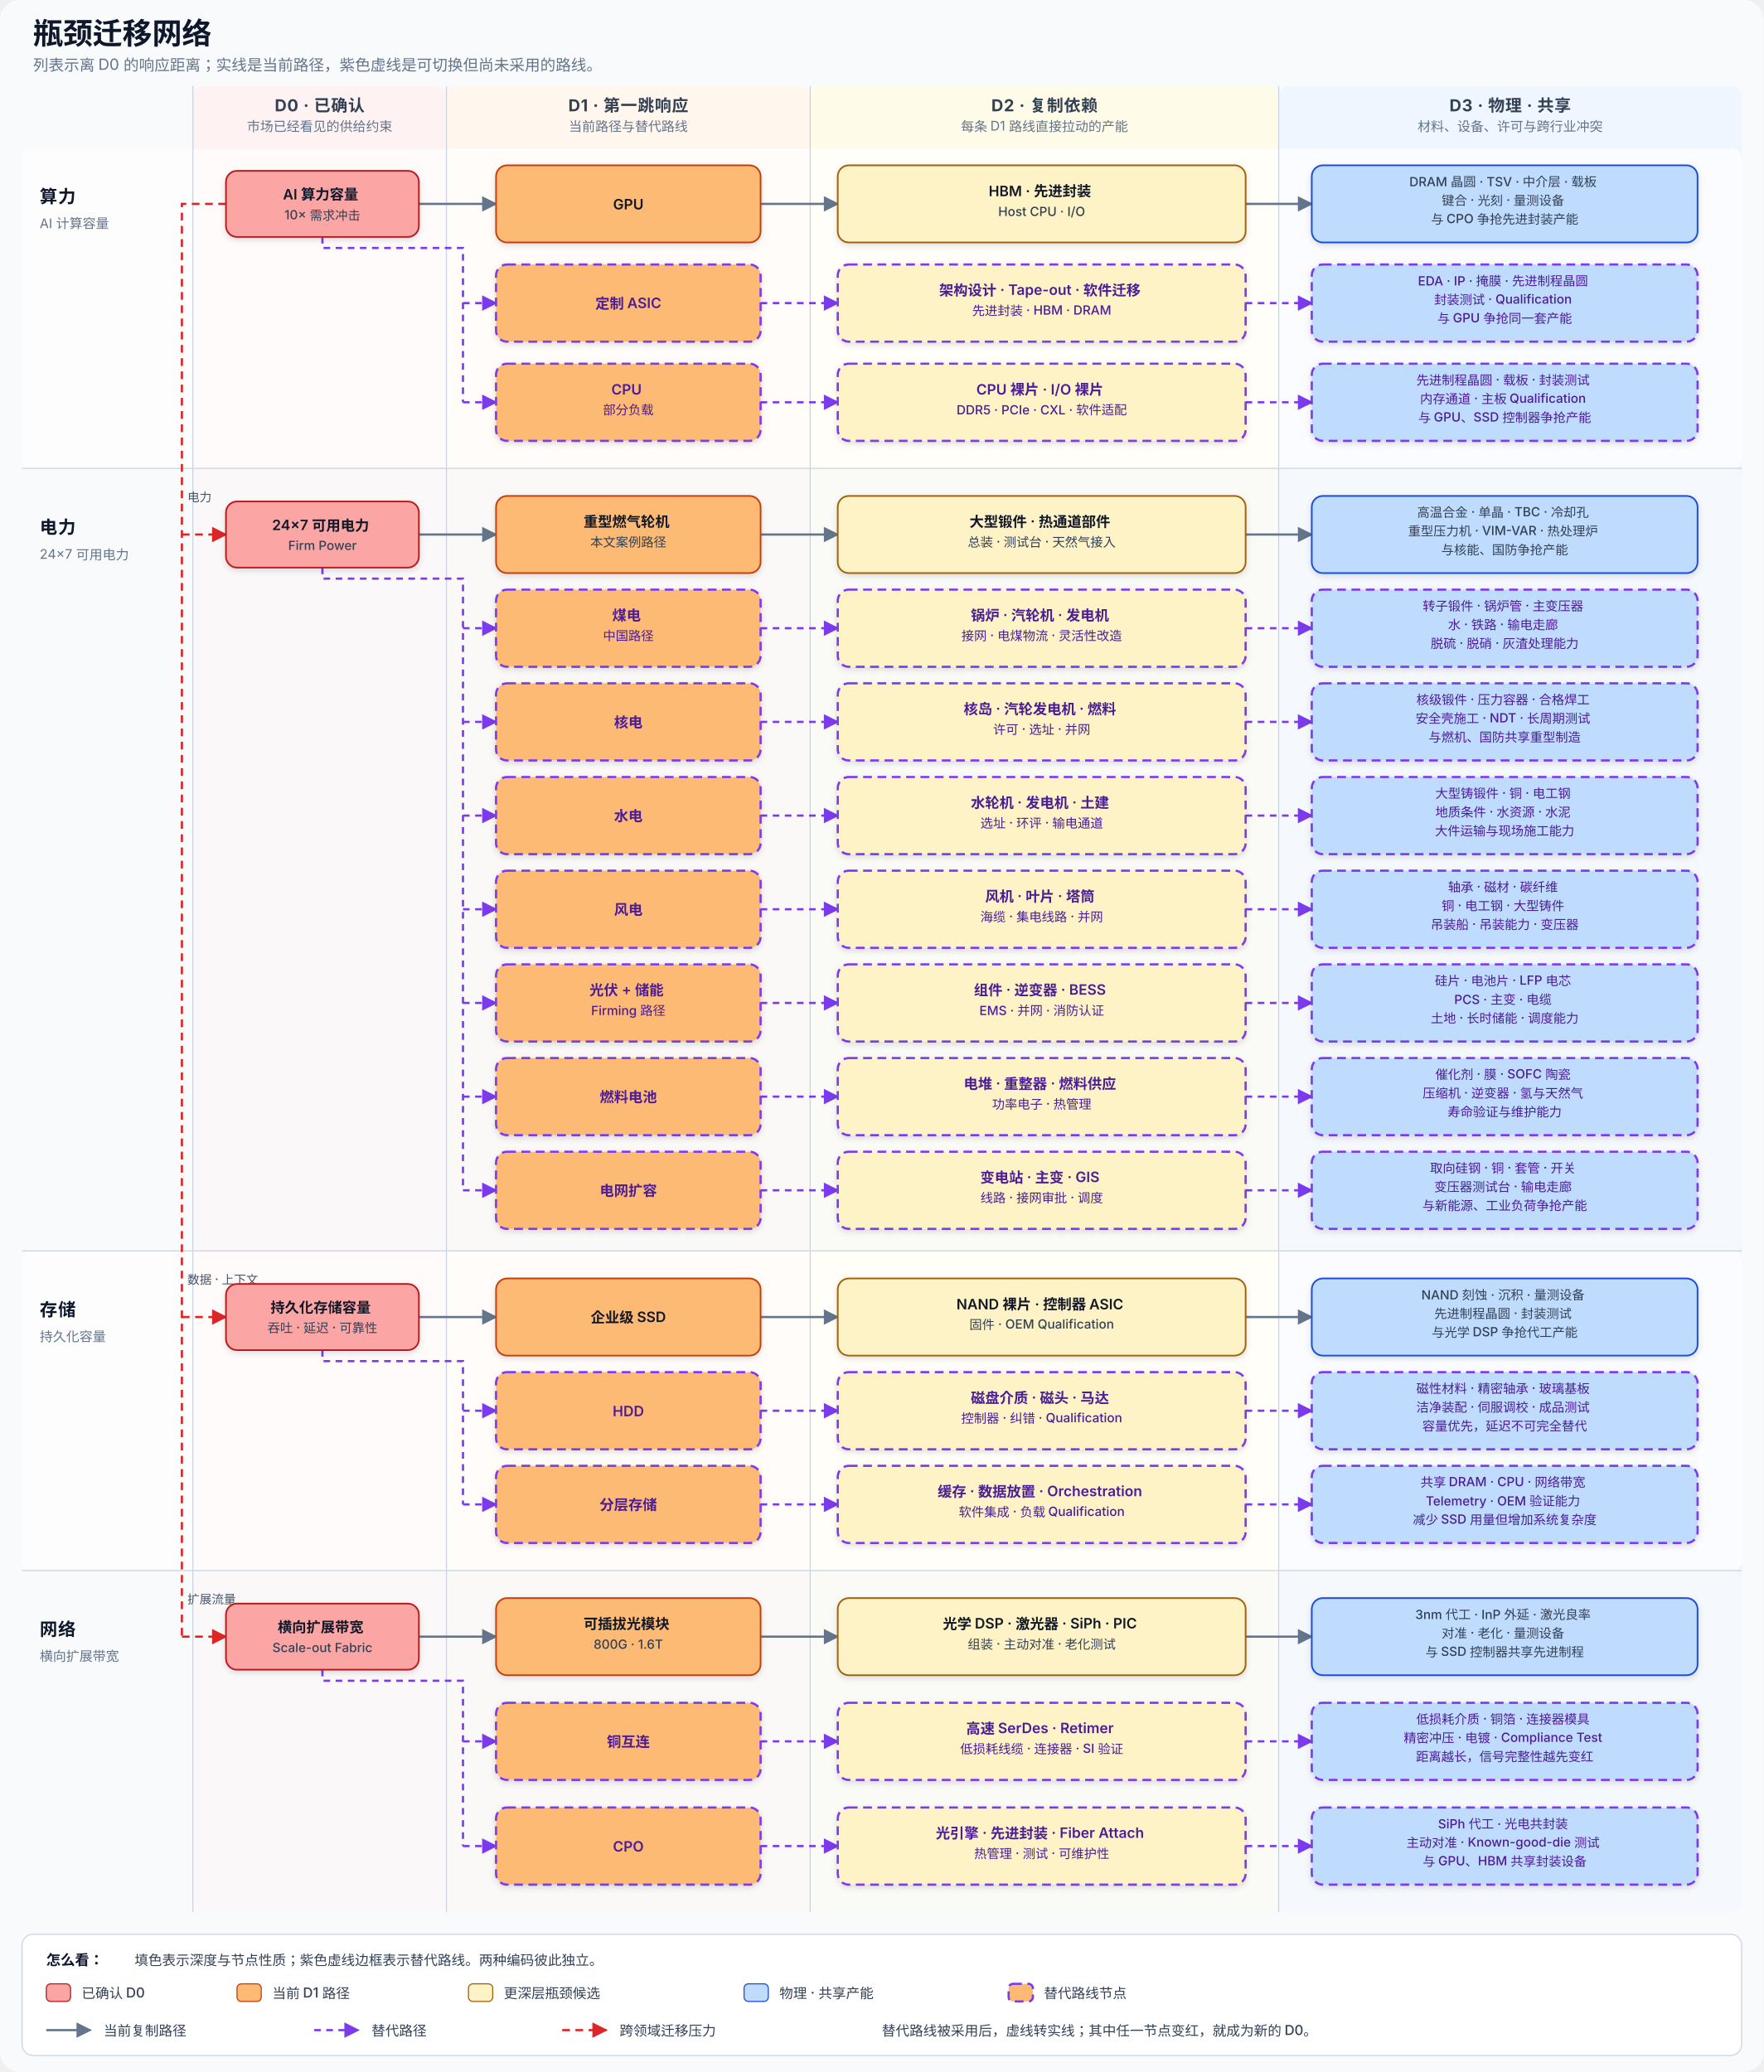
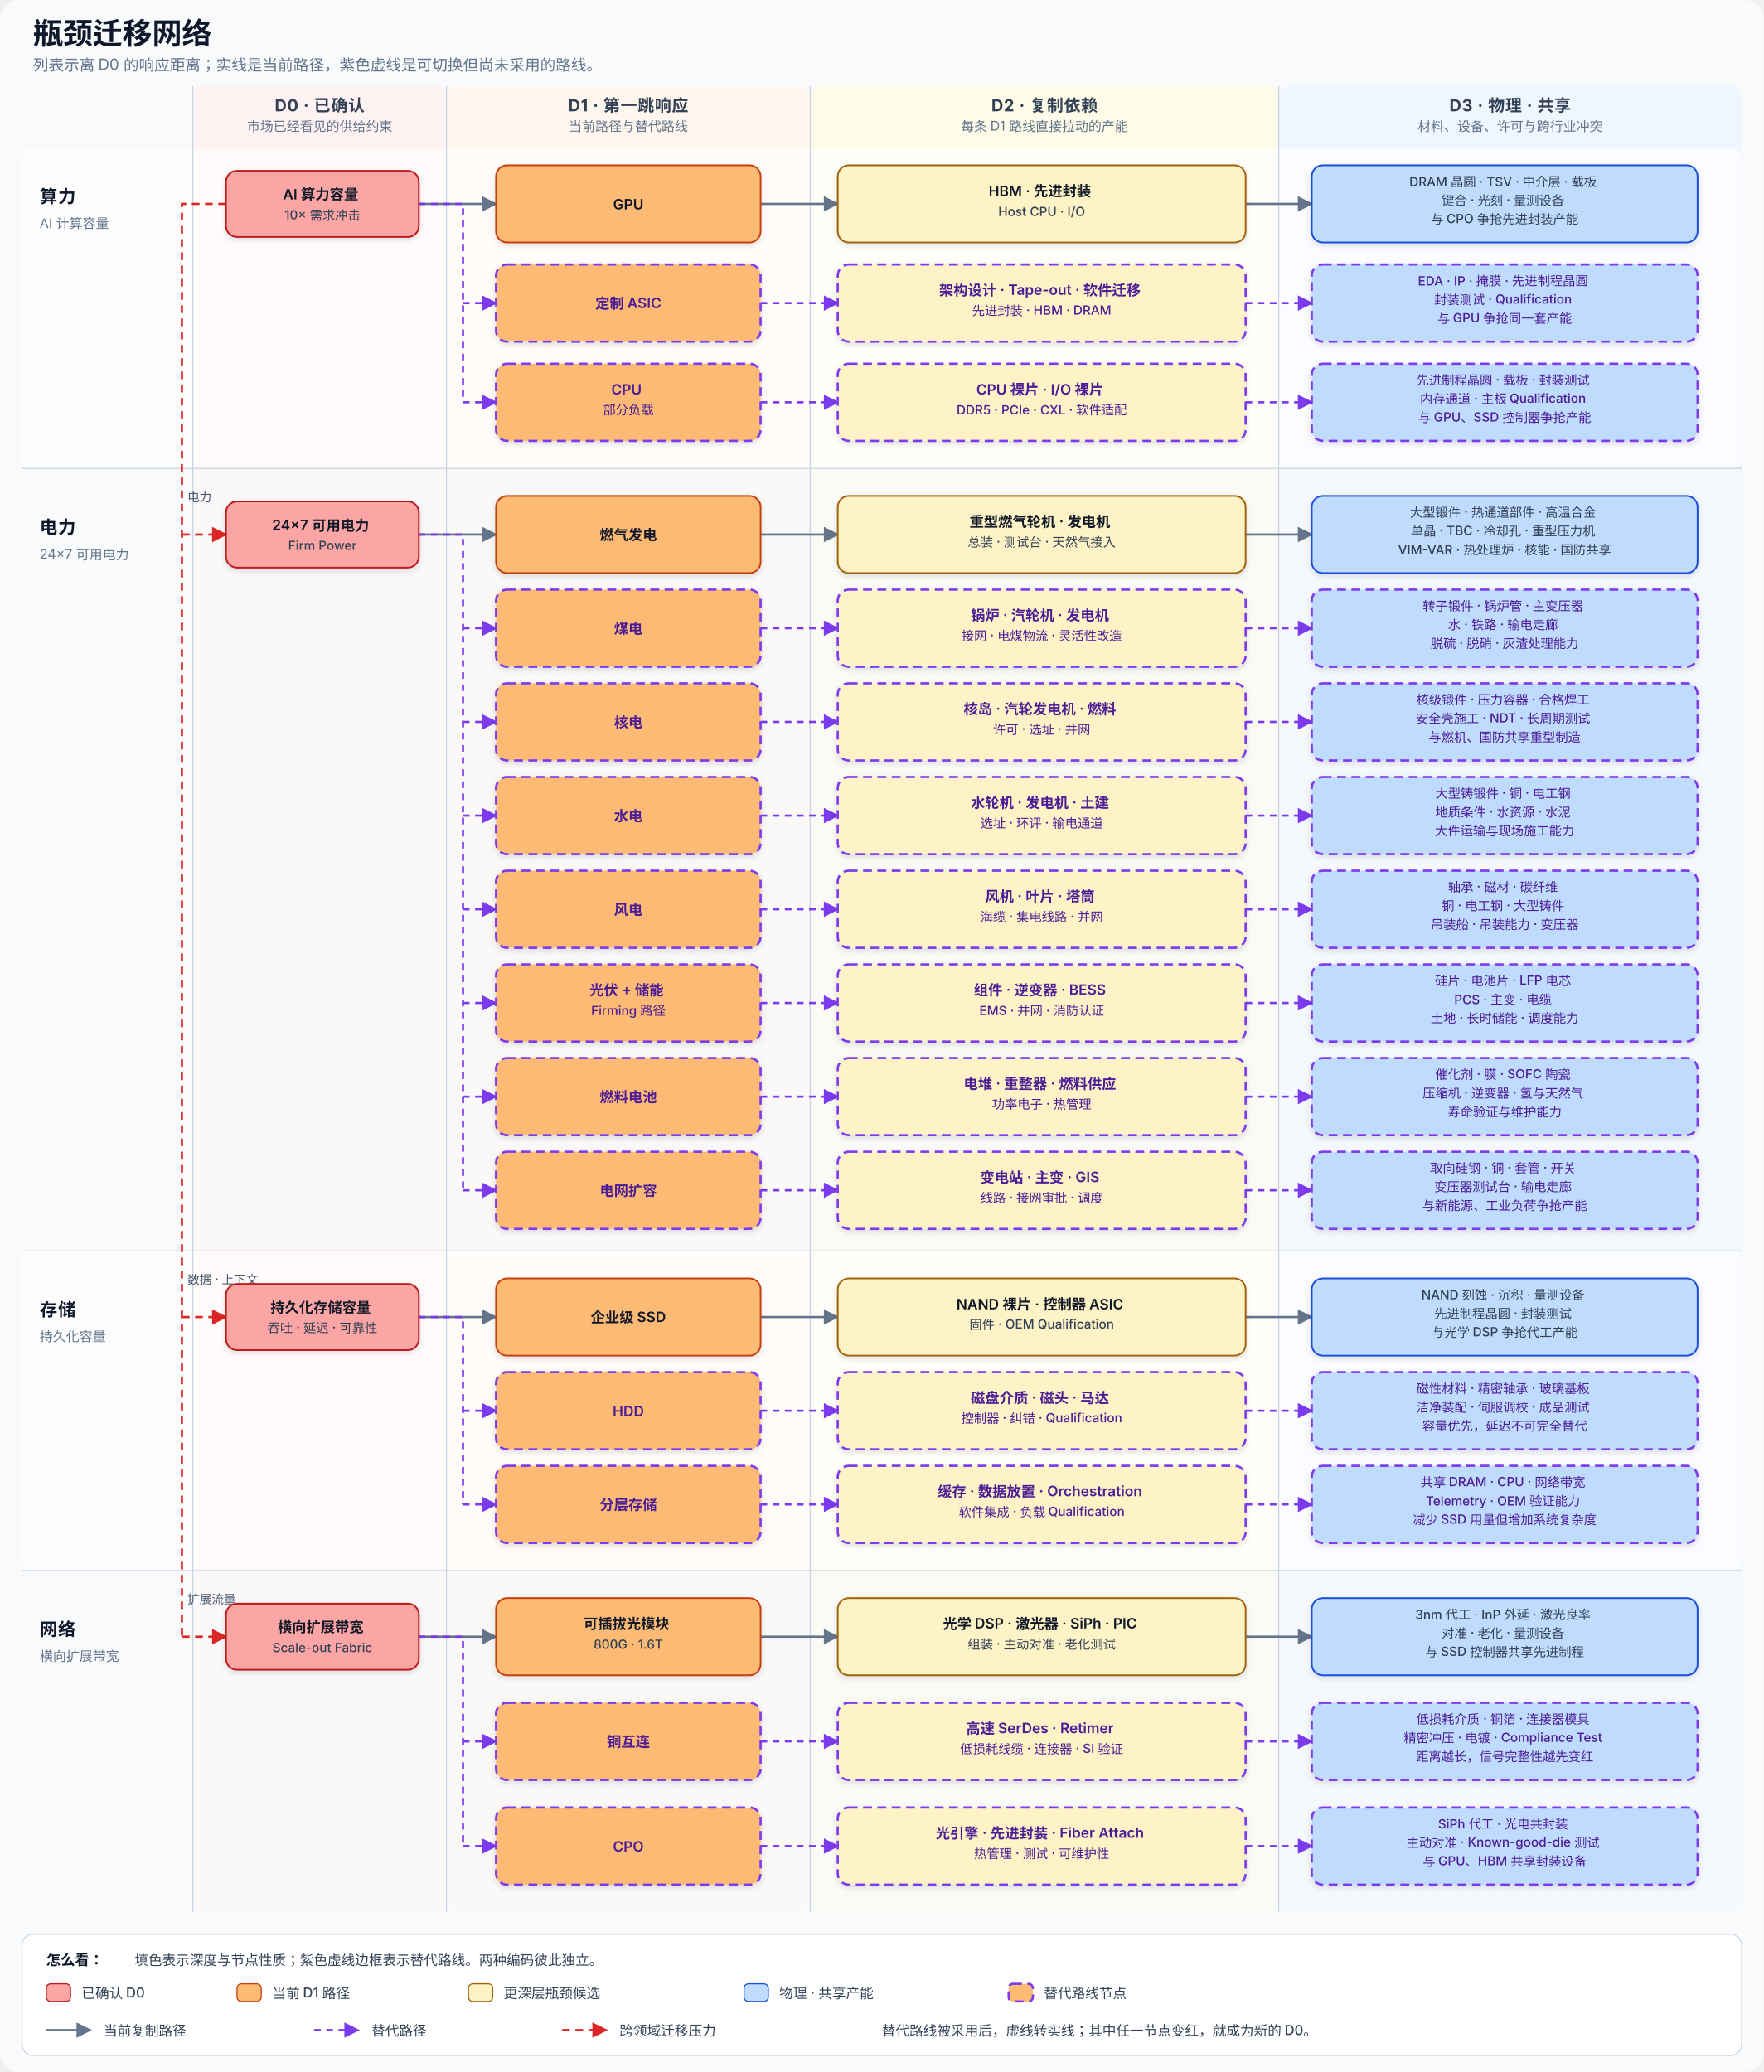
<svg xmlns="http://www.w3.org/2000/svg" width="1600" height="1880" viewBox="0 0 1600 1880" role="img" aria-labelledby="title desc">
  <defs>
    <filter id="shadow" x="-20%" y="-20%" width="140%" height="140%">
      <feDropShadow dx="0" dy="2" stdDeviation="3" flood-color="#0f172a" flood-opacity="0.13" />
    </filter>
    <marker id="arrow" viewBox="0 0 10 10" refX="9" refY="5" markerWidth="7" markerHeight="7" orient="auto-start-reverse">
      <path d="M0 0L10 5L0 10Z" fill="#64748b" />
    </marker>
    <marker id="arrow-purple" viewBox="0 0 10 10" refX="9" refY="5" markerWidth="7" markerHeight="7" orient="auto-start-reverse">
      <path d="M0 0L10 5L0 10Z" fill="#7c3aed" />
    </marker>
    <marker id="arrow-red" viewBox="0 0 10 10" refX="9" refY="5" markerWidth="7" markerHeight="7" orient="auto-start-reverse">
      <path d="M0 0L10 5L0 10Z" fill="#dc2626" />
    </marker>
    <style>
      .canvas { fill: #f8fafc; }
      .lane-a { fill: #ffffff; }
      .lane-b { fill: #f8fafc; }
      .grid { stroke: #cbd5e1; stroke-width: 1; }
      .depth-0 { fill: #fef2f2; }
      .depth-1 { fill: #fff7ed; }
      .depth-2 { fill: #fefce8; }
      .depth-3 { fill: #eff6ff; }
      .title { font: 700 27px -apple-system, BlinkMacSystemFont, "Segoe UI", sans-serif; fill: #0f172a; }
      .subtitle { font: 400 14px -apple-system, BlinkMacSystemFont, "Segoe UI", sans-serif; fill: #64748b; }
      .depth-label { font: 700 15px -apple-system, BlinkMacSystemFont, "Segoe UI", sans-serif; fill: #334155; letter-spacing: .5px; }
      .depth-note { font: 400 12px -apple-system, BlinkMacSystemFont, "Segoe UI", sans-serif; fill: #64748b; }
      .lane-label { font: 700 16px -apple-system, BlinkMacSystemFont, "Segoe UI", sans-serif; fill: #0f172a; letter-spacing: .7px; }
      .lane-note { font: 400 12px -apple-system, BlinkMacSystemFont, "Segoe UI", sans-serif; fill: #64748b; }
      .node { stroke-width: 1.5; rx: 10; filter: url(#shadow); }
      .confirmed { fill: #fca5a5; stroke: #b91c1c; }
      .direct { fill: #fdba74; stroke: #c2410c; }
      .candidate { fill: #fef3c7; stroke: #a16207; }
      .shared { fill: #bfdbfe; stroke: #1d4ed8; }
      .alt { stroke: #7c3aed; stroke-width: 2; stroke-dasharray: 8 5; }
      .node-text { font: 600 13px -apple-system, BlinkMacSystemFont, "Segoe UI", sans-serif; fill: #111827; text-anchor: middle; }
      .node-small { font: 500 11.5px -apple-system, BlinkMacSystemFont, "Segoe UI", sans-serif; fill: #334155; text-anchor: middle; }
      .alt-text { fill: #4c1d95; }
      .edge { fill: none; stroke: #64748b; stroke-width: 2; marker-end: url(#arrow); }
      .alt-edge { fill: none; stroke: #7c3aed; stroke-width: 2; stroke-dasharray: 6 5; marker-end: url(#arrow-purple); }
      .alt-trunk { fill: none; stroke: #7c3aed; stroke-width: 2; stroke-dasharray: 6 5; }
      .pressure { fill: none; stroke: #dc2626; stroke-width: 2; stroke-dasharray: 7 5; marker-end: url(#arrow-red); }
      .pressure-trunk { fill: none; stroke: #dc2626; stroke-width: 2; stroke-dasharray: 7 5; }
      .edge-label { font: 500 11px -apple-system, BlinkMacSystemFont, "Segoe UI", sans-serif; fill: #475569; }
      .legend { font: 500 12.5px -apple-system, BlinkMacSystemFont, "Segoe UI", sans-serif; fill: #334155; }
      .legend-strong { font: 700 13px -apple-system, BlinkMacSystemFont, "Segoe UI", sans-serif; fill: #0f172a; }
    </style>
  </defs>
  <rect class="canvas" width="1600" height="1880" rx="18" />
  <text class="title" x="30" y="40">瓶颈迁移网络</text>
  <text class="subtitle" x="30" y="64">列表示离 D0 的响应距离；实线是当前路径，紫色虚线是可切换但尚未采用的路线。</text>
  <rect class="depth-0" x="175" y="78" width="230" height="1657" rx="10" />
  <rect class="depth-1" x="405" y="78" width="330" height="1657" rx="10" />
  <rect class="depth-2" x="735" y="78" width="425" height="1657" rx="10" />
  <rect class="depth-3" x="1160" y="78" width="420" height="1657" rx="10" />
  <text class="depth-label" x="290" y="101" text-anchor="middle">D0 · 已确认</text>
  <text class="depth-note" x="290" y="119" text-anchor="middle">市场已经看见的供给约束</text>
  <text class="depth-label" x="570" y="101" text-anchor="middle">D1 · 第一跳响应</text>
  <text class="depth-note" x="570" y="119" text-anchor="middle">当前路径与替代路线</text>
  <text class="depth-label" x="947.5" y="101" text-anchor="middle">D2 · 复制依赖</text>
  <text class="depth-note" x="947.5" y="119" text-anchor="middle">每条 D1 路线直接拉动的产能</text>
  <text class="depth-label" x="1370" y="101" text-anchor="middle">D3 · 物理 · 共享</text>
  <text class="depth-note" x="1370" y="119" text-anchor="middle">材料、设备、许可与跨行业冲突</text>
  <rect class="lane-a" x="20" y="135" width="1560" height="290" rx="8" opacity=".68" />
  <rect class="lane-b" x="20" y="425" width="1560" height="710" rx="8" opacity=".68" />
  <rect class="lane-a" x="20" y="1135" width="1560" height="290" rx="8" opacity=".68" />
  <rect class="lane-b" x="20" y="1425" width="1560" height="310" rx="8" opacity=".68" />
  <line class="grid" x1="20" y1="425" x2="1580" y2="425" />
  <line class="grid" x1="20" y1="1135" x2="1580" y2="1135" />
  <line class="grid" x1="20" y1="1425" x2="1580" y2="1425" />
  <line class="grid" x1="175" y1="78" x2="175" y2="1735" />
  <line class="grid" x1="405" y1="78" x2="405" y2="1735" />
  <line class="grid" x1="735" y1="78" x2="735" y2="1735" />
  <line class="grid" x1="1160" y1="78" x2="1160" y2="1735" />
  <text class="lane-label" x="36" y="184">算力</text>
  <text class="lane-note" x="36" y="207">AI 计算容量</text>
  <text class="lane-label" x="36" y="484">电力</text>
  <text class="lane-note" x="36" y="507">24×7 可用电力</text>
  <text class="lane-label" x="36" y="1194">存储</text>
  <text class="lane-note" x="36" y="1217">持久化容量</text>
  <text class="lane-label" x="36" y="1484">网络</text>
  <text class="lane-note" x="36" y="1507">横向扩展带宽</text>
  <path class="pressure-trunk" d="M205 185H165V1485" />
  <path class="pressure" d="M165 485H205" />
  <path class="pressure" d="M165 1195H205" />
  <path class="pressure" d="M165 1485H205" />
  <text class="edge-label" x="170" y="455">电力</text>
  <text class="edge-label" x="170" y="1165">数据 · 上下文</text>
  <text class="edge-label" x="170" y="1455">扩展流量</text>
  <path class="edge" d="M380 185H450" />
-   <path class="alt-trunk" d="M292.5 215V225H420V365" />
+   <path class="alt-trunk" d="M380 185H420V365" />
  <path class="alt-edge" d="M420 275H450" />
  <path class="alt-edge" d="M420 365H450" />
  <path class="edge" d="M690 185H760" />
  <path class="edge" d="M1130 185H1190" />
  <path class="alt-edge" d="M690 275H760" />
  <path class="alt-edge" d="M1130 275H1190" />
  <path class="alt-edge" d="M690 365H760" />
  <path class="alt-edge" d="M1130 365H1190" />
  <rect class="node confirmed" x="205" y="155" width="175" height="60" />
  <text class="node-text" x="292.5" y="181">
    <tspan x="292.5">AI 算力容量</tspan>
    <tspan class="node-small" x="292.5" dy="18">10× 需求冲击</tspan>
  </text>
  <rect class="node direct" x="450" y="150" width="240" height="70" />
  <text class="node-text" x="570" y="190">GPU</text>
  <rect class="node candidate" x="760" y="150" width="370" height="70" />
  <text class="node-text" x="945" y="178">
    <tspan x="945">HBM · 先进封装</tspan>
    <tspan class="node-small" x="945" dy="18">Host CPU · I/O</tspan>
  </text>
  <rect class="node shared" x="1190" y="150" width="350" height="70" />
  <text class="node-small" x="1365" y="169">
    <tspan x="1365">DRAM 晶圆 · TSV · 中介层 · 载板</tspan>
    <tspan x="1365" dy="17">键合 · 光刻 · 量测设备</tspan>
    <tspan x="1365" dy="17">与 CPO 争抢先进封装产能</tspan>
  </text>
  <rect class="node direct alt" x="450" y="240" width="240" height="70" />
  <text class="node-text alt-text" x="570" y="280">定制 ASIC</text>
  <rect class="node candidate alt" x="760" y="240" width="370" height="70" />
  <text class="node-text alt-text" x="945" y="268">
    <tspan x="945">架构设计 · Tape-out · 软件迁移</tspan>
    <tspan class="node-small alt-text" x="945" dy="18">先进封装 · HBM · DRAM</tspan>
  </text>
  <rect class="node shared alt" x="1190" y="240" width="350" height="70" />
  <text class="node-small alt-text" x="1365" y="259">
    <tspan x="1365">EDA · IP · 掩膜 · 先进制程晶圆</tspan>
    <tspan x="1365" dy="17">封装测试 · Qualification</tspan>
    <tspan x="1365" dy="17">与 GPU 争抢同一套产能</tspan>
  </text>
  <rect class="node direct alt" x="450" y="330" width="240" height="70" />
  <text class="node-text alt-text" x="570" y="358">
    <tspan x="570">CPU</tspan>
    <tspan class="node-small alt-text" x="570" dy="18">部分负载</tspan>
  </text>
  <rect class="node candidate alt" x="760" y="330" width="370" height="70" />
  <text class="node-text alt-text" x="945" y="358">
    <tspan x="945">CPU 裸片 · I/O 裸片</tspan>
    <tspan class="node-small alt-text" x="945" dy="18">DDR5 · PCIe · CXL · 软件适配</tspan>
  </text>
  <rect class="node shared alt" x="1190" y="330" width="350" height="70" />
  <text class="node-small alt-text" x="1365" y="349">
    <tspan x="1365">先进制程晶圆 · 载板 · 封装测试</tspan>
    <tspan x="1365" dy="17">内存通道 · 主板 Qualification</tspan>
    <tspan x="1365" dy="17">与 GPU、SSD 控制器争抢产能</tspan>
  </text>
  <path class="edge" d="M380 485H450" />
-   <path class="alt-trunk" d="M292.5 515V525H420V1080" />
+   <path class="alt-trunk" d="M380 485H420V1080" />
  <path class="alt-edge" d="M420 570H450" />
  <path class="alt-edge" d="M420 655H450" />
  <path class="alt-edge" d="M420 740H450" />
  <path class="alt-edge" d="M420 825H450" />
  <path class="alt-edge" d="M420 910H450" />
  <path class="alt-edge" d="M420 995H450" />
  <path class="alt-edge" d="M420 1080H450" />
  <path class="edge" d="M690 485H760" />
  <path class="edge" d="M1130 485H1190" />
  <path class="alt-edge" d="M690 570H760" />
  <path class="alt-edge" d="M1130 570H1190" />
  <path class="alt-edge" d="M690 655H760" />
  <path class="alt-edge" d="M1130 655H1190" />
  <path class="alt-edge" d="M690 740H760" />
  <path class="alt-edge" d="M1130 740H1190" />
  <path class="alt-edge" d="M690 825H760" />
  <path class="alt-edge" d="M1130 825H1190" />
  <path class="alt-edge" d="M690 910H760" />
  <path class="alt-edge" d="M1130 910H1190" />
  <path class="alt-edge" d="M690 995H760" />
  <path class="alt-edge" d="M1130 995H1190" />
  <path class="alt-edge" d="M690 1080H760" />
  <path class="alt-edge" d="M1130 1080H1190" />
  <rect class="node confirmed" x="205" y="455" width="175" height="60" />
  <text class="node-text" x="292.5" y="481">
    <tspan x="292.5">24×7 可用电力</tspan>
    <tspan class="node-small" x="292.5" dy="18">Firm Power</tspan>
  </text>
  <rect class="node direct" x="450" y="450" width="240" height="70" />
-   <text class="node-text" x="570" y="478">
-     <tspan x="570">重型燃气轮机</tspan>
-     <tspan class="node-small" x="570" dy="18">本文案例路径</tspan>
-   </text>
+   <text class="node-text" x="570" y="490">燃气发电</text>
  <rect class="node candidate" x="760" y="450" width="370" height="70" />
  <text class="node-text" x="945" y="478">
-     <tspan x="945">大型锻件 · 热通道部件</tspan>
+     <tspan x="945">重型燃气轮机 · 发电机</tspan>
    <tspan class="node-small" x="945" dy="18">总装 · 测试台 · 天然气接入</tspan>
  </text>
  <rect class="node shared" x="1190" y="450" width="350" height="70" />
  <text class="node-small" x="1365" y="469">
-     <tspan x="1365">高温合金 · 单晶 · TBC · 冷却孔</tspan>
-     <tspan x="1365" dy="17">重型压力机 · VIM-VAR · 热处理炉</tspan>
-     <tspan x="1365" dy="17">与核能、国防争抢产能</tspan>
+     <tspan x="1365">大型锻件 · 热通道部件 · 高温合金</tspan>
+     <tspan x="1365" dy="17">单晶 · TBC · 冷却孔 · 重型压力机</tspan>
+     <tspan x="1365" dy="17">VIM-VAR · 热处理炉 · 核能 · 国防共享</tspan>
  </text>
  <rect class="node direct alt" x="450" y="535" width="240" height="70" />
-   <text class="node-text alt-text" x="570" y="563">
-     <tspan x="570">煤电</tspan>
-     <tspan class="node-small alt-text" x="570" dy="18">中国路径</tspan>
-   </text>
+   <text class="node-text alt-text" x="570" y="575">煤电</text>
  <rect class="node candidate alt" x="760" y="535" width="370" height="70" />
  <text class="node-text alt-text" x="945" y="563">
    <tspan x="945">锅炉 · 汽轮机 · 发电机</tspan>
    <tspan class="node-small alt-text" x="945" dy="18">接网 · 电煤物流 · 灵活性改造</tspan>
  </text>
  <rect class="node shared alt" x="1190" y="535" width="350" height="70" />
  <text class="node-small alt-text" x="1365" y="554">
    <tspan x="1365">转子锻件 · 锅炉管 · 主变压器</tspan>
    <tspan x="1365" dy="17">水 · 铁路 · 输电走廊</tspan>
    <tspan x="1365" dy="17">脱硫 · 脱硝 · 灰渣处理能力</tspan>
  </text>
  <rect class="node direct alt" x="450" y="620" width="240" height="70" />
  <text class="node-text alt-text" x="570" y="660">核电</text>
  <rect class="node candidate alt" x="760" y="620" width="370" height="70" />
  <text class="node-text alt-text" x="945" y="648">
    <tspan x="945">核岛 · 汽轮发电机 · 燃料</tspan>
    <tspan class="node-small alt-text" x="945" dy="18">许可 · 选址 · 并网</tspan>
  </text>
  <rect class="node shared alt" x="1190" y="620" width="350" height="70" />
  <text class="node-small alt-text" x="1365" y="639">
    <tspan x="1365">核级锻件 · 压力容器 · 合格焊工</tspan>
    <tspan x="1365" dy="17">安全壳施工 · NDT · 长周期测试</tspan>
    <tspan x="1365" dy="17">与燃机、国防共享重型制造</tspan>
  </text>
  <rect class="node direct alt" x="450" y="705" width="240" height="70" />
  <text class="node-text alt-text" x="570" y="745">水电</text>
  <rect class="node candidate alt" x="760" y="705" width="370" height="70" />
  <text class="node-text alt-text" x="945" y="733">
    <tspan x="945">水轮机 · 发电机 · 土建</tspan>
    <tspan class="node-small alt-text" x="945" dy="18">选址 · 环评 · 输电通道</tspan>
  </text>
  <rect class="node shared alt" x="1190" y="705" width="350" height="70" />
  <text class="node-small alt-text" x="1365" y="724">
    <tspan x="1365">大型铸锻件 · 铜 · 电工钢</tspan>
    <tspan x="1365" dy="17">地质条件 · 水资源 · 水泥</tspan>
    <tspan x="1365" dy="17">大件运输与现场施工能力</tspan>
  </text>
  <rect class="node direct alt" x="450" y="790" width="240" height="70" />
  <text class="node-text alt-text" x="570" y="830">风电</text>
  <rect class="node candidate alt" x="760" y="790" width="370" height="70" />
  <text class="node-text alt-text" x="945" y="818">
    <tspan x="945">风机 · 叶片 · 塔筒</tspan>
    <tspan class="node-small alt-text" x="945" dy="18">海缆 · 集电线路 · 并网</tspan>
  </text>
  <rect class="node shared alt" x="1190" y="790" width="350" height="70" />
  <text class="node-small alt-text" x="1365" y="809">
    <tspan x="1365">轴承 · 磁材 · 碳纤维</tspan>
    <tspan x="1365" dy="17">铜 · 电工钢 · 大型铸件</tspan>
    <tspan x="1365" dy="17">吊装船 · 吊装能力 · 变压器</tspan>
  </text>
  <rect class="node direct alt" x="450" y="875" width="240" height="70" />
  <text class="node-text alt-text" x="570" y="903">
    <tspan x="570">光伏 + 储能</tspan>
    <tspan class="node-small alt-text" x="570" dy="18">Firming 路径</tspan>
  </text>
  <rect class="node candidate alt" x="760" y="875" width="370" height="70" />
  <text class="node-text alt-text" x="945" y="903">
    <tspan x="945">组件 · 逆变器 · BESS</tspan>
    <tspan class="node-small alt-text" x="945" dy="18">EMS · 并网 · 消防认证</tspan>
  </text>
  <rect class="node shared alt" x="1190" y="875" width="350" height="70" />
  <text class="node-small alt-text" x="1365" y="894">
    <tspan x="1365">硅片 · 电池片 · LFP 电芯</tspan>
    <tspan x="1365" dy="17">PCS · 主变 · 电缆</tspan>
    <tspan x="1365" dy="17">土地 · 长时储能 · 调度能力</tspan>
  </text>
  <rect class="node direct alt" x="450" y="960" width="240" height="70" />
  <text class="node-text alt-text" x="570" y="1000">燃料电池</text>
  <rect class="node candidate alt" x="760" y="960" width="370" height="70" />
  <text class="node-text alt-text" x="945" y="988">
    <tspan x="945">电堆 · 重整器 · 燃料供应</tspan>
    <tspan class="node-small alt-text" x="945" dy="18">功率电子 · 热管理</tspan>
  </text>
  <rect class="node shared alt" x="1190" y="960" width="350" height="70" />
  <text class="node-small alt-text" x="1365" y="979">
    <tspan x="1365">催化剂 · 膜 · SOFC 陶瓷</tspan>
    <tspan x="1365" dy="17">压缩机 · 逆变器 · 氢与天然气</tspan>
    <tspan x="1365" dy="17">寿命验证与维护能力</tspan>
  </text>
  <rect class="node direct alt" x="450" y="1045" width="240" height="70" />
  <text class="node-text alt-text" x="570" y="1085">电网扩容</text>
  <rect class="node candidate alt" x="760" y="1045" width="370" height="70" />
  <text class="node-text alt-text" x="945" y="1073">
    <tspan x="945">变电站 · 主变 · GIS</tspan>
    <tspan class="node-small alt-text" x="945" dy="18">线路 · 接网审批 · 调度</tspan>
  </text>
  <rect class="node shared alt" x="1190" y="1045" width="350" height="70" />
  <text class="node-small alt-text" x="1365" y="1064">
    <tspan x="1365">取向硅钢 · 铜 · 套管 · 开关</tspan>
    <tspan x="1365" dy="17">变压器测试台 · 输电走廊</tspan>
    <tspan x="1365" dy="17">与新能源、工业负荷争抢产能</tspan>
  </text>
  <path class="edge" d="M380 1195H450" />
-   <path class="alt-trunk" d="M292.5 1225V1235H420V1365" />
+   <path class="alt-trunk" d="M380 1195H420V1365" />
  <path class="alt-edge" d="M420 1280H450" />
  <path class="alt-edge" d="M420 1365H450" />
  <path class="edge" d="M690 1195H760" />
  <path class="edge" d="M1130 1195H1190" />
  <path class="alt-edge" d="M690 1280H760" />
  <path class="alt-edge" d="M1130 1280H1190" />
  <path class="alt-edge" d="M690 1365H760" />
  <path class="alt-edge" d="M1130 1365H1190" />
  <rect class="node confirmed" x="205" y="1165" width="175" height="60" />
  <text class="node-text" x="292.5" y="1191">
    <tspan x="292.5">持久化存储容量</tspan>
    <tspan class="node-small" x="292.5" dy="18">吞吐 · 延迟 · 可靠性</tspan>
  </text>
  <rect class="node direct" x="450" y="1160" width="240" height="70" />
  <text class="node-text" x="570" y="1200">企业级 SSD</text>
  <rect class="node candidate" x="760" y="1160" width="370" height="70" />
  <text class="node-text" x="945" y="1188">
    <tspan x="945">NAND 裸片 · 控制器 ASIC</tspan>
    <tspan class="node-small" x="945" dy="18">固件 · OEM Qualification</tspan>
  </text>
  <rect class="node shared" x="1190" y="1160" width="350" height="70" />
  <text class="node-small" x="1365" y="1179">
    <tspan x="1365">NAND 刻蚀 · 沉积 · 量测设备</tspan>
    <tspan x="1365" dy="17">先进制程晶圆 · 封装测试</tspan>
    <tspan x="1365" dy="17">与光学 DSP 争抢代工产能</tspan>
  </text>
  <rect class="node direct alt" x="450" y="1245" width="240" height="70" />
  <text class="node-text alt-text" x="570" y="1285">HDD</text>
  <rect class="node candidate alt" x="760" y="1245" width="370" height="70" />
  <text class="node-text alt-text" x="945" y="1273">
    <tspan x="945">磁盘介质 · 磁头 · 马达</tspan>
    <tspan class="node-small alt-text" x="945" dy="18">控制器 · 纠错 · Qualification</tspan>
  </text>
  <rect class="node shared alt" x="1190" y="1245" width="350" height="70" />
  <text class="node-small alt-text" x="1365" y="1264">
    <tspan x="1365">磁性材料 · 精密轴承 · 玻璃基板</tspan>
    <tspan x="1365" dy="17">洁净装配 · 伺服调校 · 成品测试</tspan>
    <tspan x="1365" dy="17">容量优先，延迟不可完全替代</tspan>
  </text>
  <rect class="node direct alt" x="450" y="1330" width="240" height="70" />
  <text class="node-text alt-text" x="570" y="1370">分层存储</text>
  <rect class="node candidate alt" x="760" y="1330" width="370" height="70" />
  <text class="node-text alt-text" x="945" y="1358">
    <tspan x="945">缓存 · 数据放置 · Orchestration</tspan>
    <tspan class="node-small alt-text" x="945" dy="18">软件集成 · 负载 Qualification</tspan>
  </text>
  <rect class="node shared alt" x="1190" y="1330" width="350" height="70" />
  <text class="node-small alt-text" x="1365" y="1349">
    <tspan x="1365">共享 DRAM · CPU · 网络带宽</tspan>
    <tspan x="1365" dy="17">Telemetry · OEM 验证能力</tspan>
    <tspan x="1365" dy="17">减少 SSD 用量但增加系统复杂度</tspan>
  </text>
  <path class="edge" d="M380 1485H450" />
-   <path class="alt-trunk" d="M292.5 1515V1525H420V1675" />
+   <path class="alt-trunk" d="M380 1485H420V1675" />
  <path class="alt-edge" d="M420 1580H450" />
  <path class="alt-edge" d="M420 1675H450" />
  <path class="edge" d="M690 1485H760" />
  <path class="edge" d="M1130 1485H1190" />
  <path class="alt-edge" d="M690 1580H760" />
  <path class="alt-edge" d="M1130 1580H1190" />
  <path class="alt-edge" d="M690 1675H760" />
  <path class="alt-edge" d="M1130 1675H1190" />
  <rect class="node confirmed" x="205" y="1455" width="175" height="60" />
  <text class="node-text" x="292.5" y="1481">
    <tspan x="292.5">横向扩展带宽</tspan>
    <tspan class="node-small" x="292.5" dy="18">Scale-out Fabric</tspan>
  </text>
  <rect class="node direct" x="450" y="1450" width="240" height="70" />
  <text class="node-text" x="570" y="1478">
    <tspan x="570">可插拔光模块</tspan>
    <tspan class="node-small" x="570" dy="18">800G · 1.6T</tspan>
  </text>
  <rect class="node candidate" x="760" y="1450" width="370" height="70" />
  <text class="node-text" x="945" y="1478">
    <tspan x="945">光学 DSP · 激光器 · SiPh · PIC</tspan>
    <tspan class="node-small" x="945" dy="18">组装 · 主动对准 · 老化测试</tspan>
  </text>
  <rect class="node shared" x="1190" y="1450" width="350" height="70" />
  <text class="node-small" x="1365" y="1469">
    <tspan x="1365">3nm 代工 · InP 外延 · 激光良率</tspan>
    <tspan x="1365" dy="17">对准 · 老化 · 量测设备</tspan>
    <tspan x="1365" dy="17">与 SSD 控制器共享先进制程</tspan>
  </text>
  <rect class="node direct alt" x="450" y="1545" width="240" height="70" />
  <text class="node-text alt-text" x="570" y="1585">铜互连</text>
  <rect class="node candidate alt" x="760" y="1545" width="370" height="70" />
  <text class="node-text alt-text" x="945" y="1573">
    <tspan x="945">高速 SerDes · Retimer</tspan>
    <tspan class="node-small alt-text" x="945" dy="18">低损耗线缆 · 连接器 · SI 验证</tspan>
  </text>
  <rect class="node shared alt" x="1190" y="1545" width="350" height="70" />
  <text class="node-small alt-text" x="1365" y="1564">
    <tspan x="1365">低损耗介质 · 铜箔 · 连接器模具</tspan>
    <tspan x="1365" dy="17">精密冲压 · 电镀 · Compliance Test</tspan>
    <tspan x="1365" dy="17">距离越长，信号完整性越先变红</tspan>
  </text>
  <rect class="node direct alt" x="450" y="1640" width="240" height="70" />
  <text class="node-text alt-text" x="570" y="1680">CPO</text>
  <rect class="node candidate alt" x="760" y="1640" width="370" height="70" />
  <text class="node-text alt-text" x="945" y="1668">
    <tspan x="945">光引擎 · 先进封装 · Fiber Attach</tspan>
    <tspan class="node-small alt-text" x="945" dy="18">热管理 · 测试 · 可维护性</tspan>
  </text>
  <rect class="node shared alt" x="1190" y="1640" width="350" height="70" />
  <text class="node-small alt-text" x="1365" y="1659">
    <tspan x="1365">SiPh 代工 · 光电共封装</tspan>
    <tspan x="1365" dy="17">主动对准 · Known-good-die 测试</tspan>
    <tspan x="1365" dy="17">与 GPU、HBM 共享封装设备</tspan>
  </text>
  <rect x="20" y="1755" width="1560" height="110" rx="10" fill="#ffffff" stroke="#cbd5e1" />
  <text class="legend-strong" x="42" y="1783">怎么看：</text>
  <text class="legend" x="122" y="1783">填色表示深度与节点性质；紫色虚线边框表示替代路线。两种编码彼此独立。</text>
  <rect x="42" y="1800" width="22" height="16" rx="4" class="confirmed" />
  <text class="legend" x="74" y="1813">已确认 D0</text>
  <rect x="215" y="1800" width="22" height="16" rx="4" class="direct" />
  <text class="legend" x="247" y="1813">当前 D1 路径</text>
  <rect x="425" y="1800" width="22" height="16" rx="4" class="candidate" />
  <text class="legend" x="457" y="1813">更深层瓶颈候选</text>
  <rect x="675" y="1800" width="22" height="16" rx="4" class="shared" />
  <text class="legend" x="707" y="1813">物理 · 共享产能</text>
  <rect x="915" y="1800" width="22" height="16" rx="4" class="direct alt" />
  <text class="legend" x="947" y="1813">替代路线节点</text>
  <line x1="42" y1="1842" x2="82" y2="1842" class="edge" />
  <text class="legend" x="94" y="1847">当前复制路径</text>
  <line x1="285" y1="1842" x2="325" y2="1842" class="alt-edge" />
  <text class="legend" x="337" y="1847">替代路径</text>
  <line x1="510" y1="1842" x2="550" y2="1842" class="pressure" />
  <text class="legend" x="562" y="1847">跨领域迁移压力</text>
  <text class="legend" x="800" y="1847">替代路线被采用后，虚线转实线；其中任一节点变红，就成为新的 D0。</text>
</svg>
